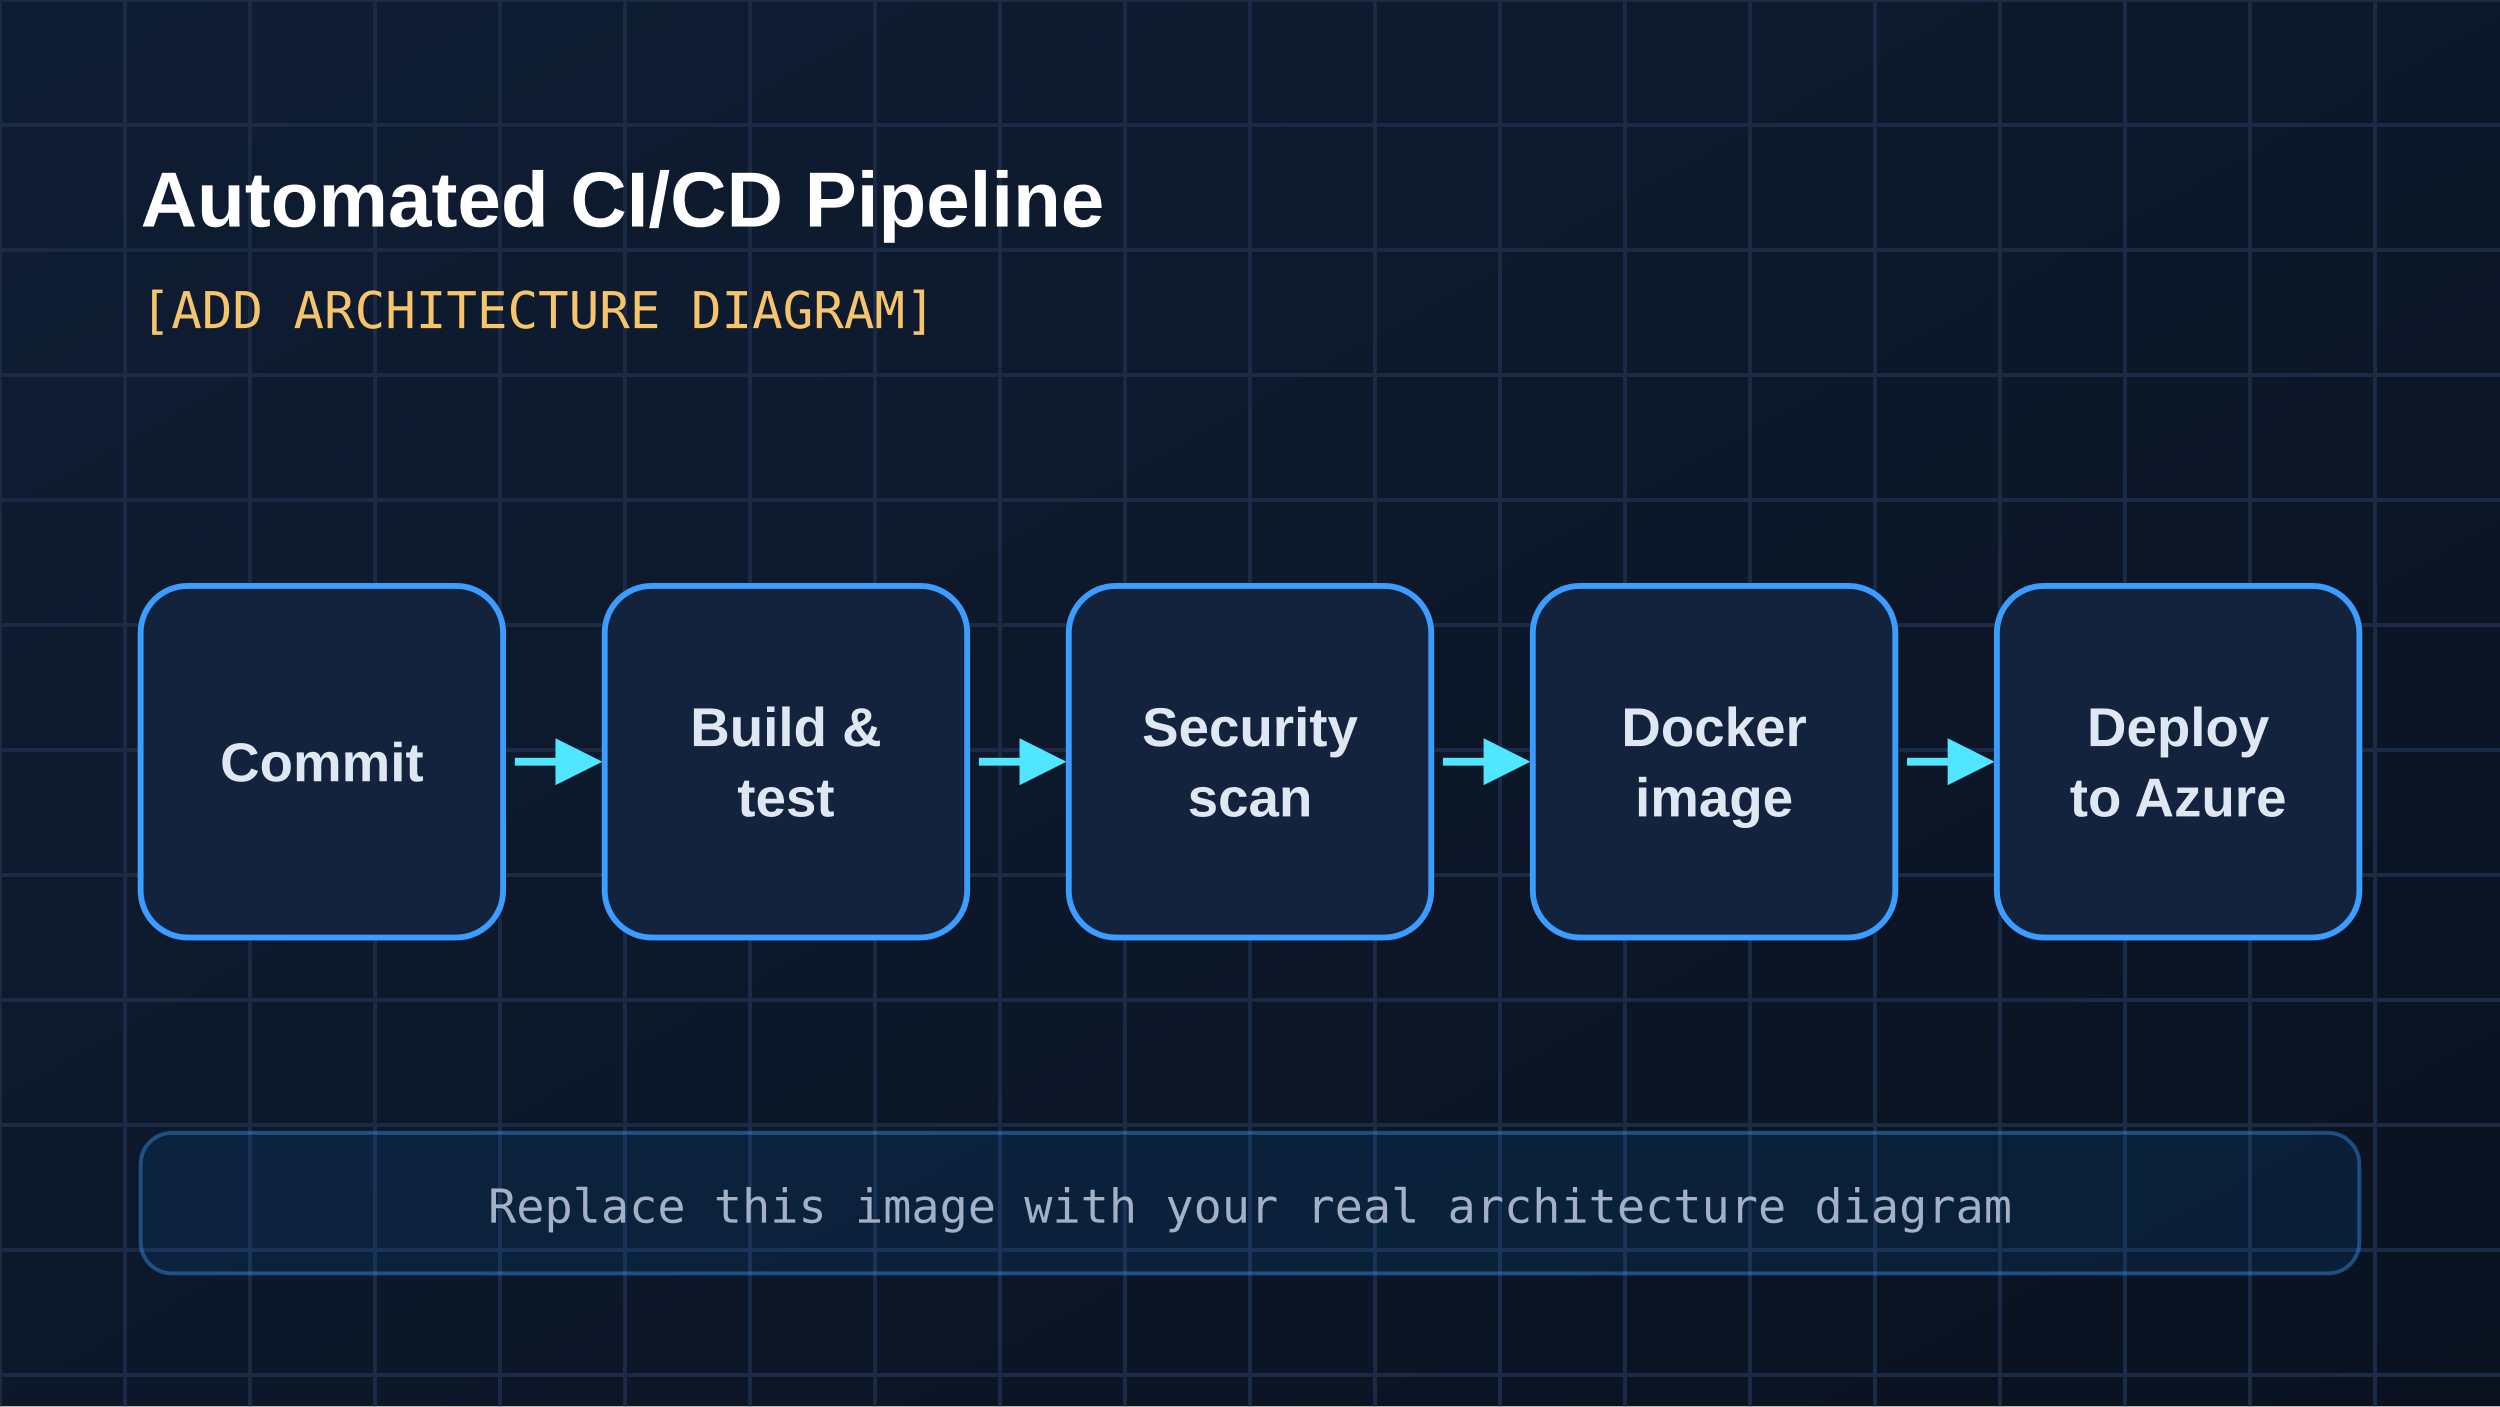
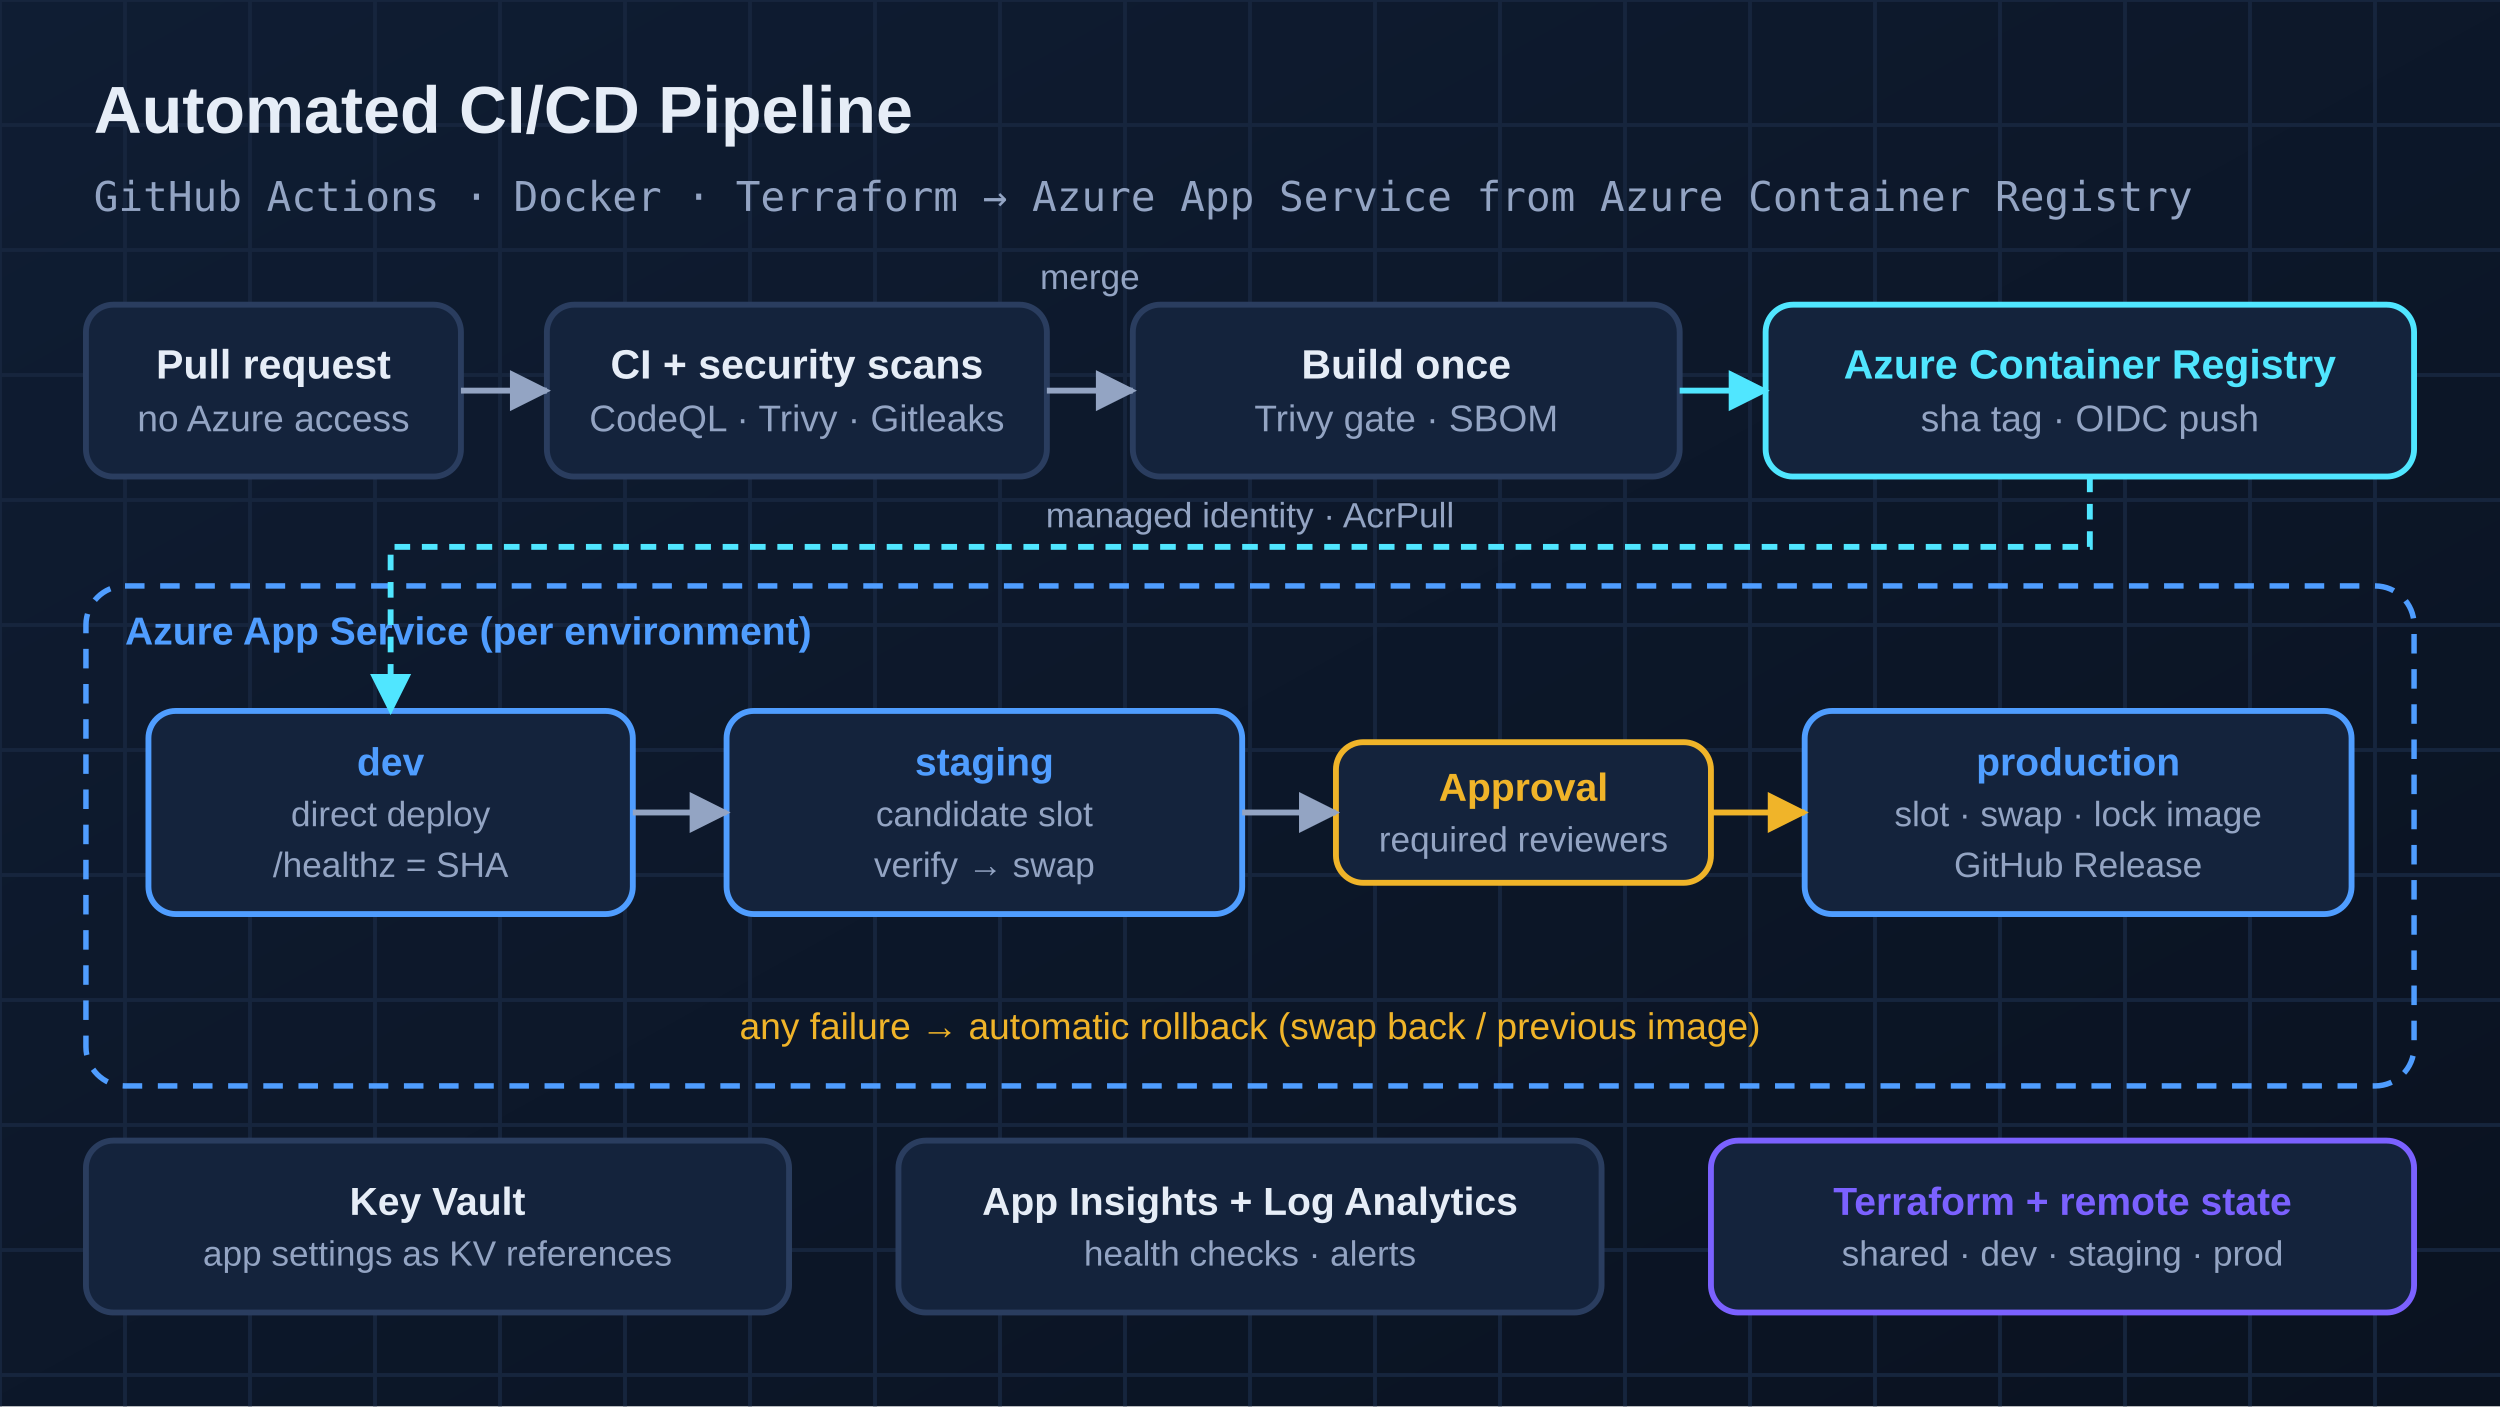
- <svg xmlns="http://www.w3.org/2000/svg" viewBox="0 0 640 360" role="img" aria-label="Automated CI/CD Pipeline — architecture diagram placeholder">
+ <svg xmlns="http://www.w3.org/2000/svg" viewBox="0 0 640 360" role="img" aria-label="Architecture: a pull request runs CI and security scans with no Azure access; on merge the image is built once, scanned with Trivy, given an SBOM and pushed to Azure Container Registry via OIDC, then deployed to dev, staging and an approved production using slot swap with automatic rollback.">
  <defs>
    <linearGradient id="bg" x1="0" y1="0" x2="1" y2="1">
      <stop offset="0" stop-color="#0f1d33" />
      <stop offset="1" stop-color="#0a1220" />
    </linearGradient>
-     <marker id="a" viewBox="0 0 10 10" refX="8" refY="5" markerWidth="6" markerHeight="6" orient="auto">
-       <path d="M0 0l10 5-10 5z" fill="#50e6ff" />
+     <marker id="a" viewBox="0 0 10 10" refX="9" refY="5" markerWidth="7" markerHeight="7" orient="auto-start-reverse">
+       <path d="M0 0L10 5L0 10z" fill="#93a4c3" />
+     </marker>
+     <marker id="b" viewBox="0 0 10 10" refX="9" refY="5" markerWidth="7" markerHeight="7" orient="auto-start-reverse">
+       <path d="M0 0L10 5L0 10z" fill="#50e6ff" />
+     </marker>
+     <marker id="w" viewBox="0 0 10 10" refX="9" refY="5" markerWidth="7" markerHeight="7" orient="auto-start-reverse">
+       <path d="M0 0L10 5L0 10z" fill="#f0b429" />
    </marker>
  </defs>
  <rect width="640" height="360" fill="url(#bg)" />
-   <g stroke="#1b2b45" stroke-width="1">
+   <g stroke="#16253d" stroke-width="1">
    <path d="M0 0V360" />
    <path d="M32 0V360" />
    <path d="M64 0V360" />
    <path d="M96 0V360" />
    <path d="M128 0V360" />
    <path d="M160 0V360" />
    <path d="M192 0V360" />
    <path d="M224 0V360" />
    <path d="M256 0V360" />
    <path d="M288 0V360" />
    <path d="M320 0V360" />
    <path d="M352 0V360" />
    <path d="M384 0V360" />
    <path d="M416 0V360" />
    <path d="M448 0V360" />
    <path d="M480 0V360" />
    <path d="M512 0V360" />
    <path d="M544 0V360" />
    <path d="M576 0V360" />
    <path d="M608 0V360" />
    <path d="M0 0H640" />
    <path d="M0 32H640" />
    <path d="M0 64H640" />
    <path d="M0 96H640" />
    <path d="M0 128H640" />
    <path d="M0 160H640" />
    <path d="M0 192H640" />
    <path d="M0 224H640" />
    <path d="M0 256H640" />
    <path d="M0 288H640" />
    <path d="M0 320H640" />
    <path d="M0 352H640" />
  </g>
-   <text x="36" y="58" font-family="Segoe UI, Arial, sans-serif" font-size="20" font-weight="700" fill="#ffffff">Automated CI/CD Pipeline</text>
-   <text x="36" y="84" font-family="Consolas, Menlo, monospace" font-size="13" fill="#f5c46b">[ADD ARCHITECTURE DIAGRAM]</text>
-   <rect x="36.0" y="150" width="92.8" height="90" rx="12" fill="#13233d" stroke="#3b9dff" stroke-width="1.5" />
-   <text x="82.4" y="200.0" text-anchor="middle" font-family="Segoe UI, Arial, sans-serif" font-size="14" font-weight="600" fill="#dfe7f2">Commit</text>
-   <path d="M131.8 195.0H151.8" stroke="#50e6ff" stroke-width="2" marker-end="url(#a)" />
-   <rect x="154.8" y="150" width="92.8" height="90" rx="12" fill="#13233d" stroke="#3b9dff" stroke-width="1.5" />
-   <text x="201.2" y="191.0" text-anchor="middle" font-family="Segoe UI, Arial, sans-serif" font-size="14" font-weight="600" fill="#dfe7f2">Build &amp;</text>
-   <text x="201.2" y="209.0" text-anchor="middle" font-family="Segoe UI, Arial, sans-serif" font-size="14" font-weight="600" fill="#dfe7f2">test</text>
-   <path d="M250.6 195.0H270.6" stroke="#50e6ff" stroke-width="2" marker-end="url(#a)" />
-   <rect x="273.6" y="150" width="92.8" height="90" rx="12" fill="#13233d" stroke="#3b9dff" stroke-width="1.5" />
-   <text x="320.0" y="191.0" text-anchor="middle" font-family="Segoe UI, Arial, sans-serif" font-size="14" font-weight="600" fill="#dfe7f2">Security</text>
-   <text x="320.0" y="209.0" text-anchor="middle" font-family="Segoe UI, Arial, sans-serif" font-size="14" font-weight="600" fill="#dfe7f2">scan</text>
-   <path d="M369.4 195.0H389.4" stroke="#50e6ff" stroke-width="2" marker-end="url(#a)" />
-   <rect x="392.4" y="150" width="92.8" height="90" rx="12" fill="#13233d" stroke="#3b9dff" stroke-width="1.5" />
-   <text x="438.8" y="191.0" text-anchor="middle" font-family="Segoe UI, Arial, sans-serif" font-size="14" font-weight="600" fill="#dfe7f2">Docker</text>
-   <text x="438.8" y="209.0" text-anchor="middle" font-family="Segoe UI, Arial, sans-serif" font-size="14" font-weight="600" fill="#dfe7f2">image</text>
-   <path d="M488.2 195.0H508.2" stroke="#50e6ff" stroke-width="2" marker-end="url(#a)" />
-   <rect x="511.2" y="150" width="92.8" height="90" rx="12" fill="#13233d" stroke="#3b9dff" stroke-width="1.5" />
-   <text x="557.6" y="191.0" text-anchor="middle" font-family="Segoe UI, Arial, sans-serif" font-size="14" font-weight="600" fill="#dfe7f2">Deploy</text>
-   <text x="557.6" y="209.0" text-anchor="middle" font-family="Segoe UI, Arial, sans-serif" font-size="14" font-weight="600" fill="#dfe7f2">to Azure</text>
-   <rect x="36" y="290" width="568" height="36" rx="8" fill="#0078d4" fill-opacity=".12" stroke="#3b9dff" stroke-opacity=".4" />
-   <text x="320.0" y="313" text-anchor="middle" font-family="Consolas, Menlo, monospace" font-size="12" fill="#a3b1c6">Replace this image with your real architecture diagram</text>
+   <text x="24" y="34" font-family="Segoe UI, Arial, sans-serif" font-size="17" font-weight="700" fill="#e6edf7">Automated CI/CD Pipeline</text>
+   <text x="24" y="54" font-family="Consolas, Menlo, monospace" font-size="10.5" fill="#93a4c3">GitHub Actions · Docker · Terraform → Azure App Service from Azure Container Registry</text>
+   <rect x="22" y="78" width="96" height="44" rx="7" fill="#14233c" stroke="#2a3d5f" stroke-width="1.5" />
+   <text x="70.0" y="96.9" text-anchor="middle" font-family="Segoe UI, Arial, sans-serif" font-size="10.5" font-weight="700" fill="#e6edf7">Pull request</text>
+   <text x="70.0" y="110.4" text-anchor="middle" font-family="Segoe UI, Arial, sans-serif" font-size="9.5" font-weight="400" fill="#93a4c3">no Azure access</text>
+   <rect x="140" y="78" width="128" height="44" rx="7" fill="#14233c" stroke="#2a3d5f" stroke-width="1.5" />
+   <text x="204.0" y="96.9" text-anchor="middle" font-family="Segoe UI, Arial, sans-serif" font-size="10.5" font-weight="700" fill="#e6edf7">CI + security scans</text>
+   <text x="204.0" y="110.4" text-anchor="middle" font-family="Segoe UI, Arial, sans-serif" font-size="9.5" font-weight="400" fill="#93a4c3">CodeQL · Trivy · Gitleaks</text>
+   <rect x="290" y="78" width="140" height="44" rx="7" fill="#14233c" stroke="#2a3d5f" stroke-width="1.5" />
+   <text x="360.0" y="96.9" text-anchor="middle" font-family="Segoe UI, Arial, sans-serif" font-size="10.5" font-weight="700" fill="#e6edf7">Build once</text>
+   <text x="360.0" y="110.4" text-anchor="middle" font-family="Segoe UI, Arial, sans-serif" font-size="9.5" font-weight="400" fill="#93a4c3">Trivy gate · SBOM</text>
+   <rect x="452" y="78" width="166" height="44" rx="7" fill="#14233c" stroke="#50e6ff" stroke-width="1.5" />
+   <text x="535.0" y="96.9" text-anchor="middle" font-family="Segoe UI, Arial, sans-serif" font-size="10.5" font-weight="700" fill="#50e6ff">Azure Container Registry</text>
+   <text x="535.0" y="110.4" text-anchor="middle" font-family="Segoe UI, Arial, sans-serif" font-size="9.5" font-weight="400" fill="#93a4c3">sha tag · OIDC push</text>
+   <path d="M118.0 100.0 L140.0 100.0" fill="none" stroke="#93a4c3" stroke-width="1.5" marker-end="url(#a)" />
+   <path d="M268.0 100.0 L290.0 100.0" fill="none" stroke="#93a4c3" stroke-width="1.5" marker-end="url(#a)" />
+   <text x="279" y="74" text-anchor="middle" font-family="Segoe UI, Arial, sans-serif" font-size="9" fill="#93a4c3">merge</text>
+   <path d="M430.0 100.0 L452.0 100.0" fill="none" stroke="#50e6ff" stroke-width="1.5" marker-end="url(#b)" />
+   <rect x="22" y="150" width="596" height="128" rx="10" fill="none" stroke="#4f9dff" stroke-width="1.4" stroke-dasharray="5 4" />
+   <text x="32" y="165" font-family="Segoe UI, Arial, sans-serif" font-size="10" font-weight="700" fill="#4f9dff">Azure App Service (per environment)</text>
+   <rect x="38" y="182" width="124" height="52" rx="7" fill="#14233c" stroke="#4f9dff" stroke-width="1.5" />
+   <text x="100.0" y="198.5" text-anchor="middle" font-family="Segoe UI, Arial, sans-serif" font-size="10" font-weight="700" fill="#4f9dff">dev</text>
+   <text x="100.0" y="211.5" text-anchor="middle" font-family="Segoe UI, Arial, sans-serif" font-size="9" font-weight="400" fill="#93a4c3">direct deploy</text>
+   <text x="100.0" y="224.5" text-anchor="middle" font-family="Segoe UI, Arial, sans-serif" font-size="9" font-weight="400" fill="#93a4c3">/healthz = SHA</text>
+   <rect x="186" y="182" width="132" height="52" rx="7" fill="#14233c" stroke="#4f9dff" stroke-width="1.5" />
+   <text x="252.0" y="198.5" text-anchor="middle" font-family="Segoe UI, Arial, sans-serif" font-size="10" font-weight="700" fill="#4f9dff">staging</text>
+   <text x="252.0" y="211.5" text-anchor="middle" font-family="Segoe UI, Arial, sans-serif" font-size="9" font-weight="400" fill="#93a4c3">candidate slot</text>
+   <text x="252.0" y="224.5" text-anchor="middle" font-family="Segoe UI, Arial, sans-serif" font-size="9" font-weight="400" fill="#93a4c3">verify → swap</text>
+   <rect x="342" y="190" width="96" height="36" rx="7" fill="#14233c" stroke="#f0b429" stroke-width="1.5" />
+   <text x="390.0" y="205.0" text-anchor="middle" font-family="Segoe UI, Arial, sans-serif" font-size="10" font-weight="700" fill="#f0b429">Approval</text>
+   <text x="390.0" y="218.0" text-anchor="middle" font-family="Segoe UI, Arial, sans-serif" font-size="9" font-weight="400" fill="#93a4c3">required reviewers</text>
+   <rect x="462" y="182" width="140" height="52" rx="7" fill="#14233c" stroke="#4f9dff" stroke-width="1.5" />
+   <text x="532.0" y="198.5" text-anchor="middle" font-family="Segoe UI, Arial, sans-serif" font-size="10" font-weight="700" fill="#4f9dff">production</text>
+   <text x="532.0" y="211.5" text-anchor="middle" font-family="Segoe UI, Arial, sans-serif" font-size="9" font-weight="400" fill="#93a4c3">slot · swap · lock image</text>
+   <text x="532.0" y="224.5" text-anchor="middle" font-family="Segoe UI, Arial, sans-serif" font-size="9" font-weight="400" fill="#93a4c3">GitHub Release</text>
+   <path d="M162.0 208.0 L186.0 208.0" fill="none" stroke="#93a4c3" stroke-width="1.5" marker-end="url(#a)" />
+   <path d="M318.0 208.0 L342.0 208.0" fill="none" stroke="#93a4c3" stroke-width="1.5" marker-end="url(#a)" />
+   <path d="M438.0 208.0 L462.0 208.0" fill="none" stroke="#f0b429" stroke-width="1.5" marker-end="url(#w)" />
+   <path d="M535.0 122.0 L535.0 140.0 L100.0 140.0 L100.0 182.0" fill="none" stroke="#50e6ff" stroke-width="1.5" stroke-dasharray="4 3" marker-end="url(#b)" />
+   <text x="320" y="135" text-anchor="middle" font-family="Segoe UI, Arial, sans-serif" font-size="9" font-weight="400" fill="#93a4c3">managed identity · AcrPull</text>
+   <text x="320" y="266" text-anchor="middle" font-family="Segoe UI, Arial, sans-serif" font-size="9.5" font-weight="400" fill="#f0b429">any failure → automatic rollback (swap back / previous image)</text>
+   <rect x="22" y="292" width="180" height="44" rx="7" fill="#14233c" stroke="#2a3d5f" stroke-width="1.5" />
+   <text x="112.0" y="311.0" text-anchor="middle" font-family="Segoe UI, Arial, sans-serif" font-size="10" font-weight="700" fill="#e6edf7">Key Vault</text>
+   <text x="112.0" y="324.0" text-anchor="middle" font-family="Segoe UI, Arial, sans-serif" font-size="9" font-weight="400" fill="#93a4c3">app settings as KV references</text>
+   <rect x="230" y="292" width="180" height="44" rx="7" fill="#14233c" stroke="#2a3d5f" stroke-width="1.5" />
+   <text x="320.0" y="311.0" text-anchor="middle" font-family="Segoe UI, Arial, sans-serif" font-size="10" font-weight="700" fill="#e6edf7">App Insights + Log Analytics</text>
+   <text x="320.0" y="324.0" text-anchor="middle" font-family="Segoe UI, Arial, sans-serif" font-size="9" font-weight="400" fill="#93a4c3">health checks · alerts</text>
+   <rect x="438" y="292" width="180" height="44" rx="7" fill="#14233c" stroke="#7b61ff" stroke-width="1.5" />
+   <text x="528.0" y="311.0" text-anchor="middle" font-family="Segoe UI, Arial, sans-serif" font-size="10" font-weight="700" fill="#7b61ff">Terraform + remote state</text>
+   <text x="528.0" y="324.0" text-anchor="middle" font-family="Segoe UI, Arial, sans-serif" font-size="9" font-weight="400" fill="#93a4c3">shared · dev · staging · prod</text>
</svg>
